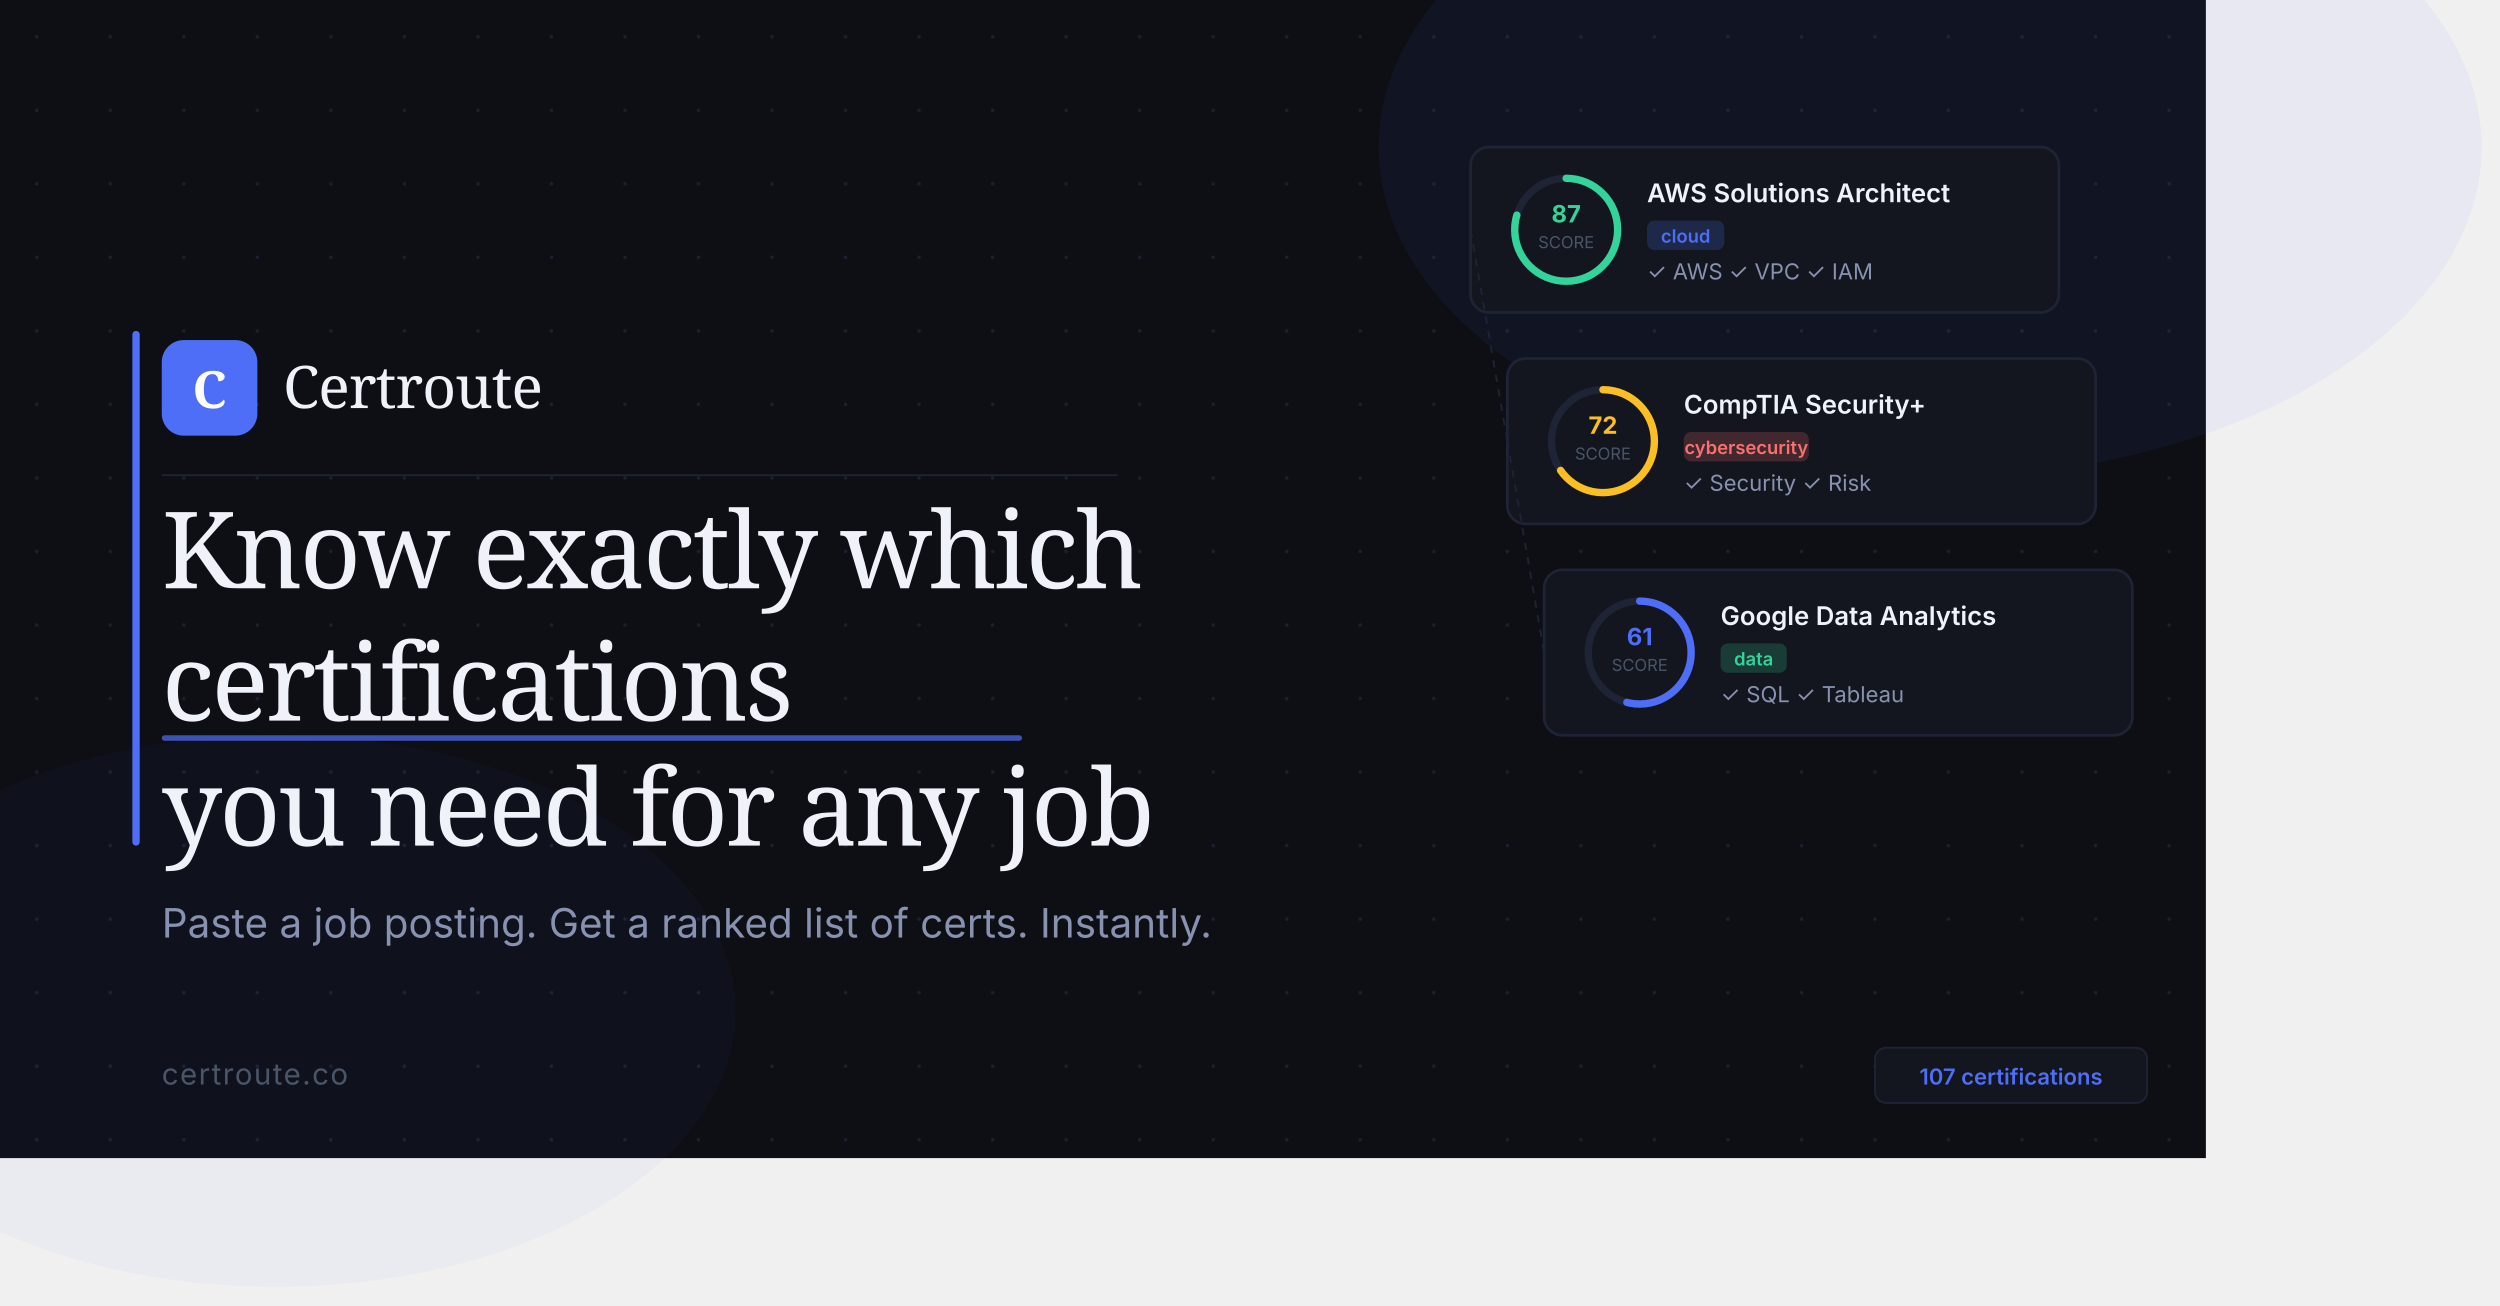
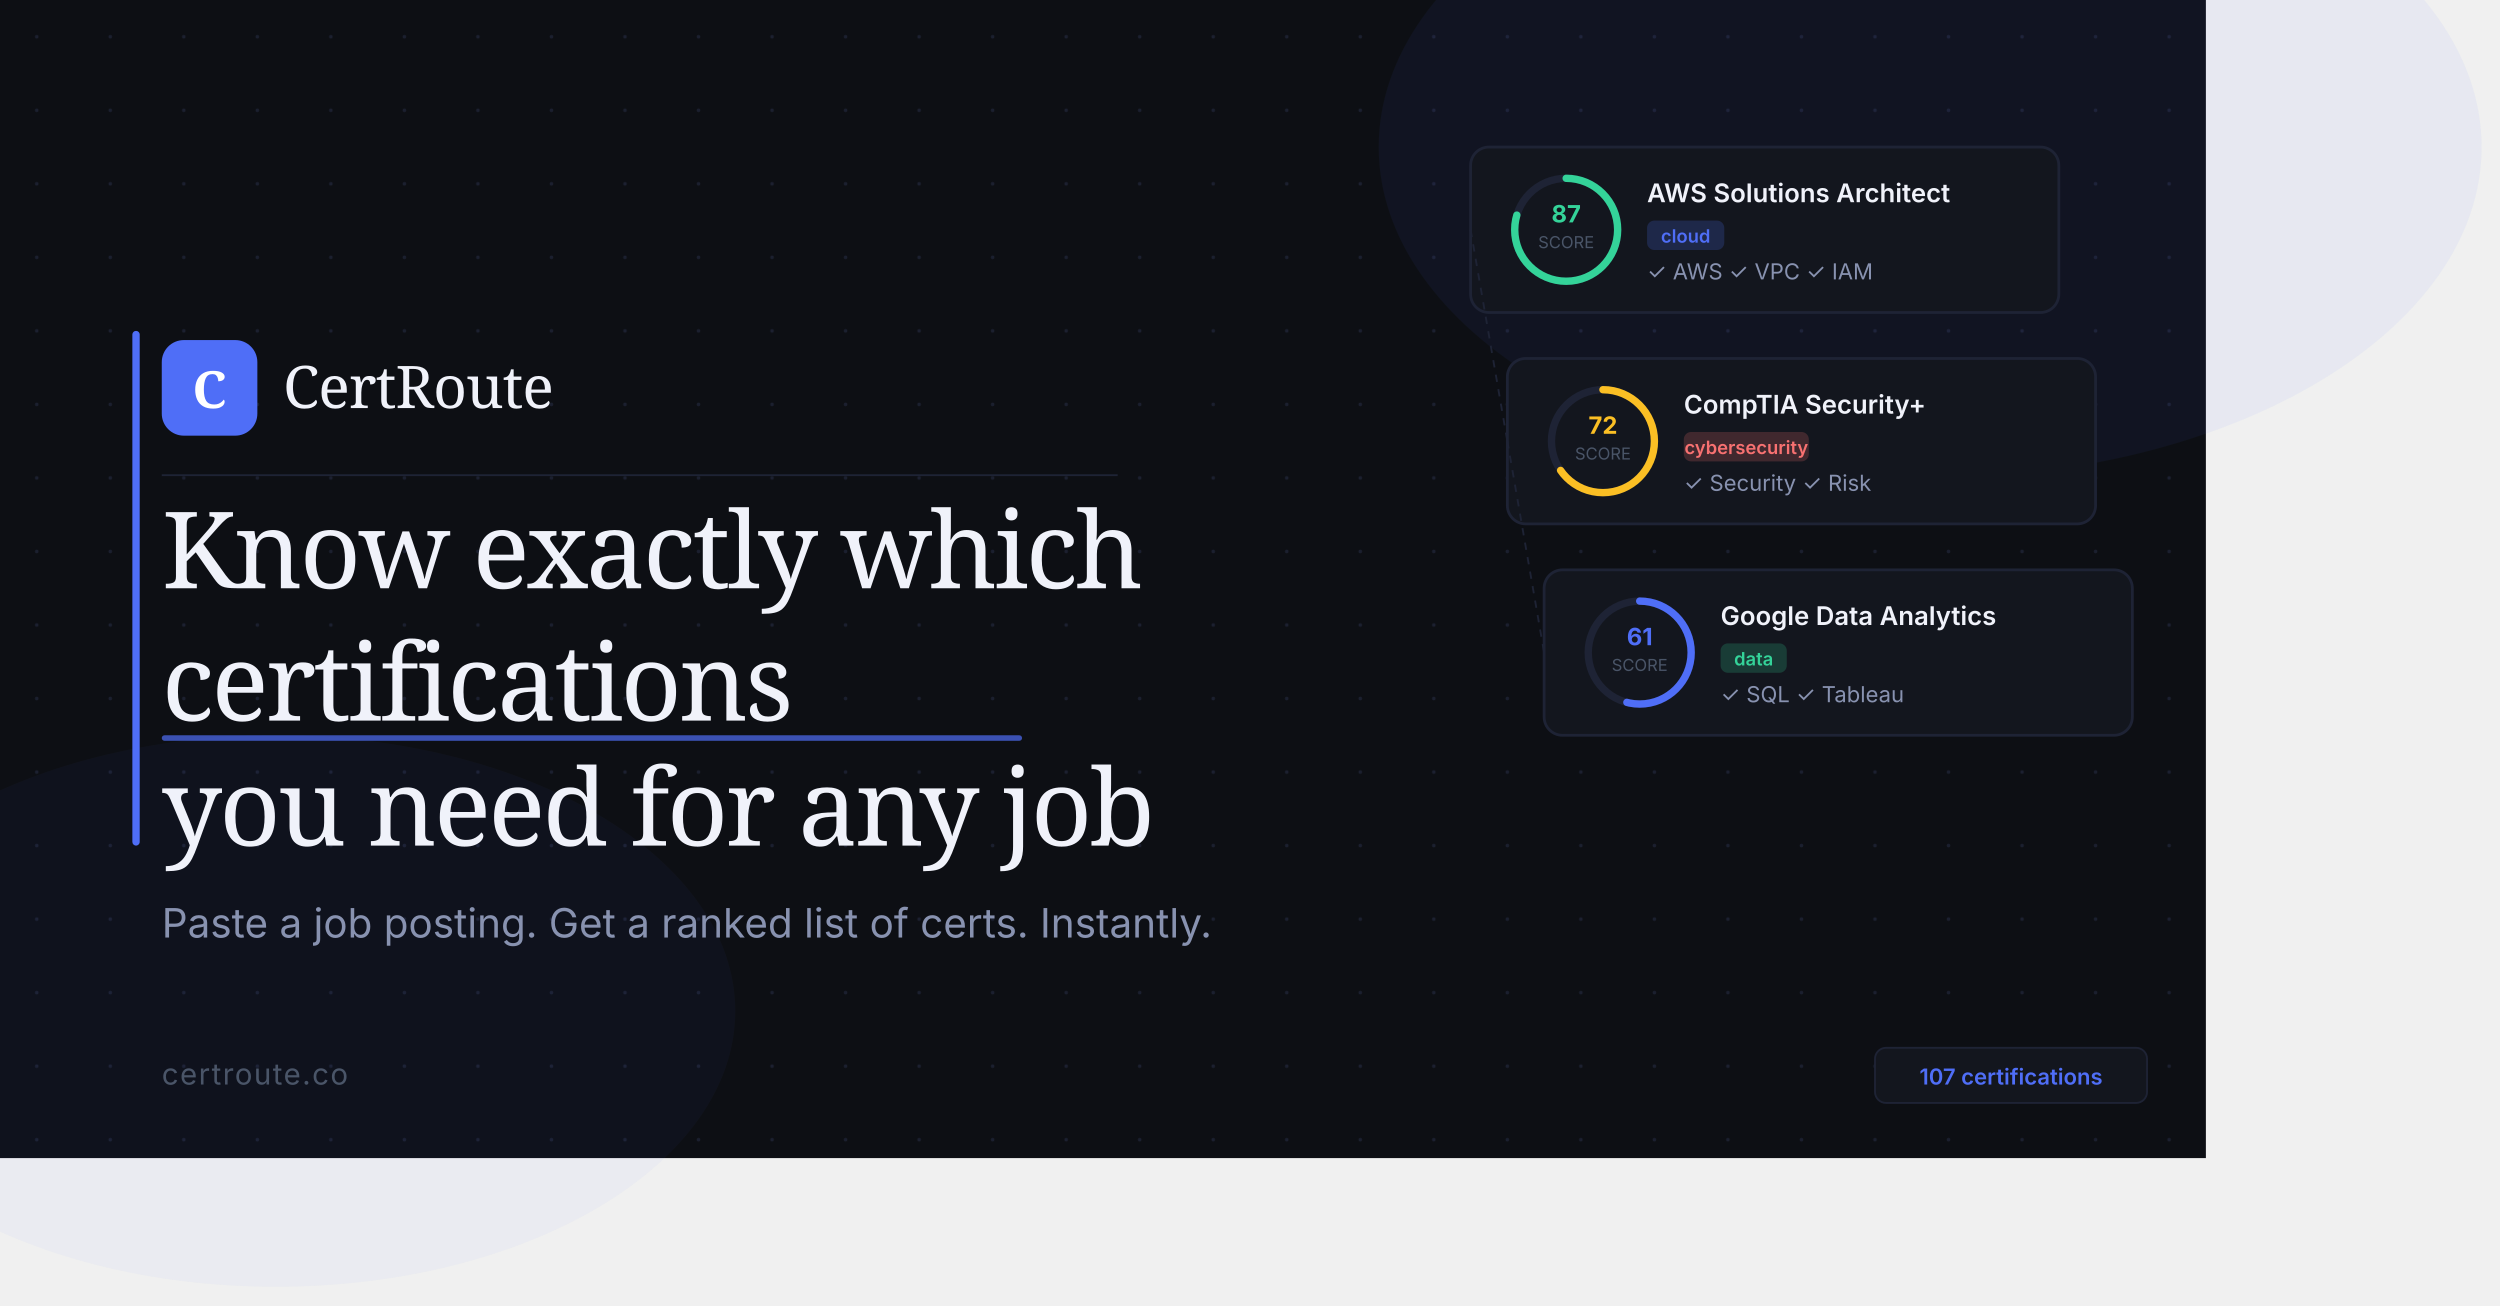
<svg xmlns="http://www.w3.org/2000/svg" width="100%" viewBox="0 0 1360 710" style="">
  <rect width="1200" height="630" fill="#0d0f14" style="fill:rgb(13, 15, 20);stroke:none;color:rgb(255, 255, 255);stroke-width:1px;stroke-linecap:butt;stroke-linejoin:miter;opacity:1;font-family:&quot;Anthropic Sans&quot;, -apple-system, &quot;system-ui&quot;, &quot;Segoe UI&quot;, sans-serif;font-size:16px;font-weight:400;text-anchor:start;dominant-baseline:auto" />
  <pattern id="dots" x="0" y="0" width="40" height="40" patternUnits="userSpaceOnUse">
    <circle cx="20" cy="20" r="1" fill="#1e2335" opacity="0.8" />
  </pattern>
  <rect width="1200" height="630" fill="url(#dots)" style="stroke:none;color:rgb(255, 255, 255);stroke-width:1px;stroke-linecap:butt;stroke-linejoin:miter;opacity:1;font-family:&quot;Anthropic Sans&quot;, -apple-system, &quot;system-ui&quot;, &quot;Segoe UI&quot;, sans-serif;font-size:16px;font-weight:400;text-anchor:start;dominant-baseline:auto" />
  <ellipse cx="1050" cy="80" rx="300" ry="180" fill="#4f6ef7" opacity="0.06" style="fill:rgb(79, 110, 247);stroke:none;color:rgb(255, 255, 255);stroke-width:1px;stroke-linecap:butt;stroke-linejoin:miter;opacity:0.06;font-family:&quot;Anthropic Sans&quot;, -apple-system, &quot;system-ui&quot;, &quot;Segoe UI&quot;, sans-serif;font-size:16px;font-weight:400;text-anchor:start;dominant-baseline:auto" />
  <ellipse cx="150" cy="550" rx="250" ry="150" fill="#4f6ef7" opacity="0.04" style="fill:rgb(79, 110, 247);stroke:none;color:rgb(255, 255, 255);stroke-width:1px;stroke-linecap:butt;stroke-linejoin:miter;opacity:0.04;font-family:&quot;Anthropic Sans&quot;, -apple-system, &quot;system-ui&quot;, &quot;Segoe UI&quot;, sans-serif;font-size:16px;font-weight:400;text-anchor:start;dominant-baseline:auto" />
  <rect x="72" y="180" width="4" height="280" rx="2" fill="#4f6ef7" style="fill:rgb(79, 110, 247);stroke:none;color:rgb(255, 255, 255);stroke-width:1px;stroke-linecap:butt;stroke-linejoin:miter;opacity:1;font-family:&quot;Anthropic Sans&quot;, -apple-system, &quot;system-ui&quot;, &quot;Segoe UI&quot;, sans-serif;font-size:16px;font-weight:400;text-anchor:start;dominant-baseline:auto" />
  <rect x="88" y="185" width="52" height="52" rx="12" fill="#4f6ef7" style="fill:rgb(79, 110, 247);stroke:none;color:rgb(255, 255, 255);stroke-width:1px;stroke-linecap:butt;stroke-linejoin:miter;opacity:1;font-family:&quot;Anthropic Sans&quot;, -apple-system, &quot;system-ui&quot;, &quot;Segoe UI&quot;, sans-serif;font-size:16px;font-weight:400;text-anchor:start;dominant-baseline:auto" />
  <text x="114" y="222" text-anchor="middle" font-family="Georgia, serif" font-size="28" font-weight="700" fill="#ffffff" letter-spacing="-0.5" style="fill:rgb(255, 255, 255);stroke:none;color:rgb(255, 255, 255);stroke-width:1px;stroke-linecap:butt;stroke-linejoin:miter;opacity:1;font-family:Georgia, serif;font-size:28px;font-weight:700;text-anchor:middle;dominant-baseline:auto">C</text>
-   <text x="154" y="222" font-family="Georgia, serif" font-size="32" font-weight="400" fill="#f0f2fa" letter-spacing="-0.5" style="fill:rgb(240, 242, 250);stroke:none;color:rgb(255, 255, 255);stroke-width:1px;stroke-linecap:butt;stroke-linejoin:miter;opacity:1;font-family:Georgia, serif;font-size:32px;font-weight:400;text-anchor:start;dominant-baseline:auto">Certroute</text>
+   <text x="154" y="222" font-family="Georgia, serif" font-size="32" font-weight="400" fill="#f0f2fa" letter-spacing="-0.5" style="fill:rgb(240, 242, 250);stroke:none;color:rgb(255, 255, 255);stroke-width:1px;stroke-linecap:butt;stroke-linejoin:miter;opacity:1;font-family:Georgia, serif;font-size:32px;font-weight:400;text-anchor:start;dominant-baseline:auto">CertRoute</text>
  <rect x="88" y="258" width="520" height="1" fill="#1e2335" style="fill:rgb(30, 35, 53);stroke:none;color:rgb(255, 255, 255);stroke-width:1px;stroke-linecap:butt;stroke-linejoin:miter;opacity:1;font-family:&quot;Anthropic Sans&quot;, -apple-system, &quot;system-ui&quot;, &quot;Segoe UI&quot;, sans-serif;font-size:16px;font-weight:400;text-anchor:start;dominant-baseline:auto" />
  <text x="88" y="320" font-family="Georgia, serif" font-size="58" font-weight="400" fill="#f0f2fa" letter-spacing="-1.5" style="fill:rgb(240, 242, 250);stroke:none;color:rgb(255, 255, 255);stroke-width:1px;stroke-linecap:butt;stroke-linejoin:miter;opacity:1;font-family:Georgia, serif;font-size:58px;font-weight:400;text-anchor:start;dominant-baseline:auto">Know exactly which</text>
  <text x="88" y="392" font-family="Georgia, serif" font-size="58" font-weight="400" fill="#f0f2fa" letter-spacing="-1.5" style="fill:rgb(240, 242, 250);stroke:none;color:rgb(255, 255, 255);stroke-width:1px;stroke-linecap:butt;stroke-linejoin:miter;opacity:1;font-family:Georgia, serif;font-size:58px;font-weight:400;text-anchor:start;dominant-baseline:auto">certifications</text>
  <rect x="88" y="400" width="468" height="3" rx="1.5" fill="#4f6ef7" opacity="0.7" style="fill:rgb(79, 110, 247);stroke:none;color:rgb(255, 255, 255);stroke-width:1px;stroke-linecap:butt;stroke-linejoin:miter;opacity:0.7;font-family:&quot;Anthropic Sans&quot;, -apple-system, &quot;system-ui&quot;, &quot;Segoe UI&quot;, sans-serif;font-size:16px;font-weight:400;text-anchor:start;dominant-baseline:auto" />
  <text x="88" y="460" font-family="Georgia, serif" font-size="58" font-weight="400" fill="#f0f2fa" letter-spacing="-1.5" style="fill:rgb(240, 242, 250);stroke:none;color:rgb(255, 255, 255);stroke-width:1px;stroke-linecap:butt;stroke-linejoin:miter;opacity:1;font-family:Georgia, serif;font-size:58px;font-weight:400;text-anchor:start;dominant-baseline:auto">you need for any job</text>
  <text x="88" y="510" font-family="-apple-system, sans-serif" font-size="22" font-weight="400" fill="#8892b0" letter-spacing="0" style="fill:rgb(136, 146, 176);stroke:none;color:rgb(255, 255, 255);stroke-width:1px;stroke-linecap:butt;stroke-linejoin:miter;opacity:1;font-family:-apple-system, sans-serif;font-size:22px;font-weight:400;text-anchor:start;dominant-baseline:auto">Paste a job posting. Get a ranked list of certs. Instantly.</text>
  <rect x="800" y="80" width="320" height="90" rx="10" fill="#13161e" stroke="#1e2335" stroke-width="1.5" style="fill:rgb(19, 22, 30);stroke:rgb(30, 35, 53);color:rgb(255, 255, 255);stroke-width:1.5px;stroke-linecap:butt;stroke-linejoin:miter;opacity:1;font-family:&quot;Anthropic Sans&quot;, -apple-system, &quot;system-ui&quot;, &quot;Segoe UI&quot;, sans-serif;font-size:16px;font-weight:400;text-anchor:start;dominant-baseline:auto" />
  <circle cx="852" cy="125" r="28" fill="none" stroke="#1e2335" stroke-width="4" style="fill:none;stroke:rgb(30, 35, 53);color:rgb(255, 255, 255);stroke-width:4px;stroke-linecap:butt;stroke-linejoin:miter;opacity:1;font-family:&quot;Anthropic Sans&quot;, -apple-system, &quot;system-ui&quot;, &quot;Segoe UI&quot;, sans-serif;font-size:16px;font-weight:400;text-anchor:start;dominant-baseline:auto" />
  <circle cx="852" cy="125" r="28" fill="none" stroke="#34d399" stroke-width="4" stroke-dasharray="140 40" stroke-linecap="round" transform="rotate(-90 852 125)" style="fill:none;stroke:rgb(52, 211, 153);color:rgb(255, 255, 255);stroke-width:4px;stroke-dasharray:140px, 40px;stroke-linecap:round;stroke-linejoin:miter;opacity:1;font-family:&quot;Anthropic Sans&quot;, -apple-system, &quot;system-ui&quot;, &quot;Segoe UI&quot;, sans-serif;font-size:16px;font-weight:400;text-anchor:start;dominant-baseline:auto" />
  <text x="852" y="121" text-anchor="middle" font-family="-apple-system, sans-serif" font-size="13" font-weight="700" fill="#34d399" style="fill:rgb(52, 211, 153);stroke:none;color:rgb(255, 255, 255);stroke-width:1px;stroke-linecap:butt;stroke-linejoin:miter;opacity:1;font-family:-apple-system, sans-serif;font-size:13px;font-weight:700;text-anchor:middle;dominant-baseline:auto">87</text>
  <text x="852" y="135" text-anchor="middle" font-family="-apple-system, sans-serif" font-size="9" fill="#4a5568" style="fill:rgb(74, 85, 104);stroke:none;color:rgb(255, 255, 255);stroke-width:1px;stroke-linecap:butt;stroke-linejoin:miter;opacity:1;font-family:-apple-system, sans-serif;font-size:9px;font-weight:400;text-anchor:middle;dominant-baseline:auto">SCORE</text>
  <text x="896" y="110" font-family="-apple-system, sans-serif" font-size="14" font-weight="600" fill="#f0f2fa" style="fill:rgb(240, 242, 250);stroke:none;color:rgb(255, 255, 255);stroke-width:1px;stroke-linecap:butt;stroke-linejoin:miter;opacity:1;font-family:-apple-system, sans-serif;font-size:14px;font-weight:600;text-anchor:start;dominant-baseline:auto">AWS Solutions Architect</text>
  <rect x="896" y="120" width="42" height="16" rx="4" fill="rgba(79,110,247,0.2)" style="fill:rgba(79, 110, 247, 0.2);stroke:none;color:rgb(255, 255, 255);stroke-width:1px;stroke-linecap:butt;stroke-linejoin:miter;opacity:1;font-family:&quot;Anthropic Sans&quot;, -apple-system, &quot;system-ui&quot;, &quot;Segoe UI&quot;, sans-serif;font-size:16px;font-weight:400;text-anchor:start;dominant-baseline:auto" />
  <text x="917" y="132" text-anchor="middle" font-family="-apple-system, sans-serif" font-size="10" font-weight="600" fill="#4f6ef7" style="fill:rgb(79, 110, 247);stroke:none;color:rgb(255, 255, 255);stroke-width:1px;stroke-linecap:butt;stroke-linejoin:miter;opacity:1;font-family:-apple-system, sans-serif;font-size:10px;font-weight:600;text-anchor:middle;dominant-baseline:auto">cloud</text>
  <text x="896" y="152" font-family="-apple-system, sans-serif" font-size="12" fill="#8892b0" style="fill:rgb(136, 146, 176);stroke:none;color:rgb(255, 255, 255);stroke-width:1px;stroke-linecap:butt;stroke-linejoin:miter;opacity:1;font-family:-apple-system, sans-serif;font-size:12px;font-weight:400;text-anchor:start;dominant-baseline:auto">✓ AWS  ✓ VPC  ✓ IAM</text>
  <rect x="820" y="195" width="320" height="90" rx="10" fill="#13161e" stroke="#1e2335" stroke-width="1.5" style="fill:rgb(19, 22, 30);stroke:rgb(30, 35, 53);color:rgb(255, 255, 255);stroke-width:1.5px;stroke-linecap:butt;stroke-linejoin:miter;opacity:1;font-family:&quot;Anthropic Sans&quot;, -apple-system, &quot;system-ui&quot;, &quot;Segoe UI&quot;, sans-serif;font-size:16px;font-weight:400;text-anchor:start;dominant-baseline:auto" />
  <circle cx="872" cy="240" r="28" fill="none" stroke="#1e2335" stroke-width="4" style="fill:none;stroke:rgb(30, 35, 53);color:rgb(255, 255, 255);stroke-width:4px;stroke-linecap:butt;stroke-linejoin:miter;opacity:1;font-family:&quot;Anthropic Sans&quot;, -apple-system, &quot;system-ui&quot;, &quot;Segoe UI&quot;, sans-serif;font-size:16px;font-weight:400;text-anchor:start;dominant-baseline:auto" />
  <circle cx="872" cy="240" r="28" fill="none" stroke="#fbbf24" stroke-width="4" stroke-dasharray="115 65" stroke-linecap="round" transform="rotate(-90 872 240)" style="fill:none;stroke:rgb(251, 191, 36);color:rgb(255, 255, 255);stroke-width:4px;stroke-dasharray:115px, 65px;stroke-linecap:round;stroke-linejoin:miter;opacity:1;font-family:&quot;Anthropic Sans&quot;, -apple-system, &quot;system-ui&quot;, &quot;Segoe UI&quot;, sans-serif;font-size:16px;font-weight:400;text-anchor:start;dominant-baseline:auto" />
  <text x="872" y="236" text-anchor="middle" font-family="-apple-system, sans-serif" font-size="13" font-weight="700" fill="#fbbf24" style="fill:rgb(251, 191, 36);stroke:none;color:rgb(255, 255, 255);stroke-width:1px;stroke-linecap:butt;stroke-linejoin:miter;opacity:1;font-family:-apple-system, sans-serif;font-size:13px;font-weight:700;text-anchor:middle;dominant-baseline:auto">72</text>
  <text x="872" y="250" text-anchor="middle" font-family="-apple-system, sans-serif" font-size="9" fill="#4a5568" style="fill:rgb(74, 85, 104);stroke:none;color:rgb(255, 255, 255);stroke-width:1px;stroke-linecap:butt;stroke-linejoin:miter;opacity:1;font-family:-apple-system, sans-serif;font-size:9px;font-weight:400;text-anchor:middle;dominant-baseline:auto">SCORE</text>
  <text x="916" y="225" font-family="-apple-system, sans-serif" font-size="14" font-weight="600" fill="#f0f2fa" style="fill:rgb(240, 242, 250);stroke:none;color:rgb(255, 255, 255);stroke-width:1px;stroke-linecap:butt;stroke-linejoin:miter;opacity:1;font-family:-apple-system, sans-serif;font-size:14px;font-weight:600;text-anchor:start;dominant-baseline:auto">CompTIA Security+</text>
  <rect x="916" y="235" width="68" height="16" rx="4" fill="rgba(248,113,113,0.2)" style="fill:rgba(248, 113, 113, 0.2);stroke:none;color:rgb(255, 255, 255);stroke-width:1px;stroke-linecap:butt;stroke-linejoin:miter;opacity:1;font-family:&quot;Anthropic Sans&quot;, -apple-system, &quot;system-ui&quot;, &quot;Segoe UI&quot;, sans-serif;font-size:16px;font-weight:400;text-anchor:start;dominant-baseline:auto" />
  <text x="950" y="247" text-anchor="middle" font-family="-apple-system, sans-serif" font-size="10" font-weight="600" fill="#f87171" style="fill:rgb(248, 113, 113);stroke:none;color:rgb(255, 255, 255);stroke-width:1px;stroke-linecap:butt;stroke-linejoin:miter;opacity:1;font-family:-apple-system, sans-serif;font-size:10px;font-weight:600;text-anchor:middle;dominant-baseline:auto">cybersecurity</text>
  <text x="916" y="267" font-family="-apple-system, sans-serif" font-size="12" fill="#8892b0" style="fill:rgb(136, 146, 176);stroke:none;color:rgb(255, 255, 255);stroke-width:1px;stroke-linecap:butt;stroke-linejoin:miter;opacity:1;font-family:-apple-system, sans-serif;font-size:12px;font-weight:400;text-anchor:start;dominant-baseline:auto">✓ Security  ✓ Risk</text>
  <rect x="840" y="310" width="320" height="90" rx="10" fill="#13161e" stroke="#1e2335" stroke-width="1.5" style="fill:rgb(19, 22, 30);stroke:rgb(30, 35, 53);color:rgb(255, 255, 255);stroke-width:1.5px;stroke-linecap:butt;stroke-linejoin:miter;opacity:1;font-family:&quot;Anthropic Sans&quot;, -apple-system, &quot;system-ui&quot;, &quot;Segoe UI&quot;, sans-serif;font-size:16px;font-weight:400;text-anchor:start;dominant-baseline:auto" />
  <circle cx="892" cy="355" r="28" fill="none" stroke="#1e2335" stroke-width="4" style="fill:none;stroke:rgb(30, 35, 53);color:rgb(255, 255, 255);stroke-width:4px;stroke-linecap:butt;stroke-linejoin:miter;opacity:1;font-family:&quot;Anthropic Sans&quot;, -apple-system, &quot;system-ui&quot;, &quot;Segoe UI&quot;, sans-serif;font-size:16px;font-weight:400;text-anchor:start;dominant-baseline:auto" />
  <circle cx="892" cy="355" r="28" fill="none" stroke="#4f6ef7" stroke-width="4" stroke-dasharray="95 85" stroke-linecap="round" transform="rotate(-90 892 355)" style="fill:none;stroke:rgb(79, 110, 247);color:rgb(255, 255, 255);stroke-width:4px;stroke-dasharray:95px, 85px;stroke-linecap:round;stroke-linejoin:miter;opacity:1;font-family:&quot;Anthropic Sans&quot;, -apple-system, &quot;system-ui&quot;, &quot;Segoe UI&quot;, sans-serif;font-size:16px;font-weight:400;text-anchor:start;dominant-baseline:auto" />
  <text x="892" y="351" text-anchor="middle" font-family="-apple-system, sans-serif" font-size="13" font-weight="700" fill="#4f6ef7" style="fill:rgb(79, 110, 247);stroke:none;color:rgb(255, 255, 255);stroke-width:1px;stroke-linecap:butt;stroke-linejoin:miter;opacity:1;font-family:-apple-system, sans-serif;font-size:13px;font-weight:700;text-anchor:middle;dominant-baseline:auto">61</text>
  <text x="892" y="365" text-anchor="middle" font-family="-apple-system, sans-serif" font-size="9" fill="#4a5568" style="fill:rgb(74, 85, 104);stroke:none;color:rgb(255, 255, 255);stroke-width:1px;stroke-linecap:butt;stroke-linejoin:miter;opacity:1;font-family:-apple-system, sans-serif;font-size:9px;font-weight:400;text-anchor:middle;dominant-baseline:auto">SCORE</text>
  <text x="936" y="340" font-family="-apple-system, sans-serif" font-size="14" font-weight="600" fill="#f0f2fa" style="fill:rgb(240, 242, 250);stroke:none;color:rgb(255, 255, 255);stroke-width:1px;stroke-linecap:butt;stroke-linejoin:miter;opacity:1;font-family:-apple-system, sans-serif;font-size:14px;font-weight:600;text-anchor:start;dominant-baseline:auto">Google Data Analytics</text>
  <rect x="936" y="350" width="36" height="16" rx="4" fill="rgba(52,211,153,0.2)" style="fill:rgba(52, 211, 153, 0.2);stroke:none;color:rgb(255, 255, 255);stroke-width:1px;stroke-linecap:butt;stroke-linejoin:miter;opacity:1;font-family:&quot;Anthropic Sans&quot;, -apple-system, &quot;system-ui&quot;, &quot;Segoe UI&quot;, sans-serif;font-size:16px;font-weight:400;text-anchor:start;dominant-baseline:auto" />
  <text x="954" y="362" text-anchor="middle" font-family="-apple-system, sans-serif" font-size="10" font-weight="600" fill="#34d399" style="fill:rgb(52, 211, 153);stroke:none;color:rgb(255, 255, 255);stroke-width:1px;stroke-linecap:butt;stroke-linejoin:miter;opacity:1;font-family:-apple-system, sans-serif;font-size:10px;font-weight:600;text-anchor:middle;dominant-baseline:auto">data</text>
  <text x="936" y="382" font-family="-apple-system, sans-serif" font-size="12" fill="#8892b0" style="fill:rgb(136, 146, 176);stroke:none;color:rgb(255, 255, 255);stroke-width:1px;stroke-linecap:butt;stroke-linejoin:miter;opacity:1;font-family:-apple-system, sans-serif;font-size:12px;font-weight:400;text-anchor:start;dominant-baseline:auto">✓ SQL  ✓ Tableau</text>
  <line x1="800" y1="125" x2="820" y2="240" stroke="#1e2335" stroke-width="1" stroke-dasharray="4 4" style="fill:rgb(0, 0, 0);stroke:rgb(30, 35, 53);color:rgb(255, 255, 255);stroke-width:1px;stroke-dasharray:4px, 4px;stroke-linecap:butt;stroke-linejoin:miter;opacity:1;font-family:&quot;Anthropic Sans&quot;, -apple-system, &quot;system-ui&quot;, &quot;Segoe UI&quot;, sans-serif;font-size:16px;font-weight:400;text-anchor:start;dominant-baseline:auto" />
  <line x1="820" y1="240" x2="840" y2="355" stroke="#1e2335" stroke-width="1" stroke-dasharray="4 4" style="fill:rgb(0, 0, 0);stroke:rgb(30, 35, 53);color:rgb(255, 255, 255);stroke-width:1px;stroke-dasharray:4px, 4px;stroke-linecap:butt;stroke-linejoin:miter;opacity:1;font-family:&quot;Anthropic Sans&quot;, -apple-system, &quot;system-ui&quot;, &quot;Segoe UI&quot;, sans-serif;font-size:16px;font-weight:400;text-anchor:start;dominant-baseline:auto" />
  <text x="88" y="590" font-family="-apple-system, sans-serif" font-size="16" fill="#4a5568" letter-spacing="0.05em" style="fill:rgb(74, 85, 104);stroke:none;color:rgb(255, 255, 255);stroke-width:1px;stroke-linecap:butt;stroke-linejoin:miter;opacity:1;font-family:-apple-system, sans-serif;font-size:16px;font-weight:400;text-anchor:start;dominant-baseline:auto">certroute.co</text>
  <rect x="1020" y="570" width="148" height="30" rx="6" fill="#13161e" stroke="#1e2335" stroke-width="1" style="fill:rgb(19, 22, 30);stroke:rgb(30, 35, 53);color:rgb(255, 255, 255);stroke-width:1px;stroke-linecap:butt;stroke-linejoin:miter;opacity:1;font-family:&quot;Anthropic Sans&quot;, -apple-system, &quot;system-ui&quot;, &quot;Segoe UI&quot;, sans-serif;font-size:16px;font-weight:400;text-anchor:start;dominant-baseline:auto" />
  <text x="1094" y="590" text-anchor="middle" font-family="-apple-system, sans-serif" font-size="12" font-weight="600" fill="#4f6ef7" style="fill:rgb(79, 110, 247);stroke:none;color:rgb(255, 255, 255);stroke-width:1px;stroke-linecap:butt;stroke-linejoin:miter;opacity:1;font-family:-apple-system, sans-serif;font-size:12px;font-weight:600;text-anchor:middle;dominant-baseline:auto">107 certifications</text>
</svg>
